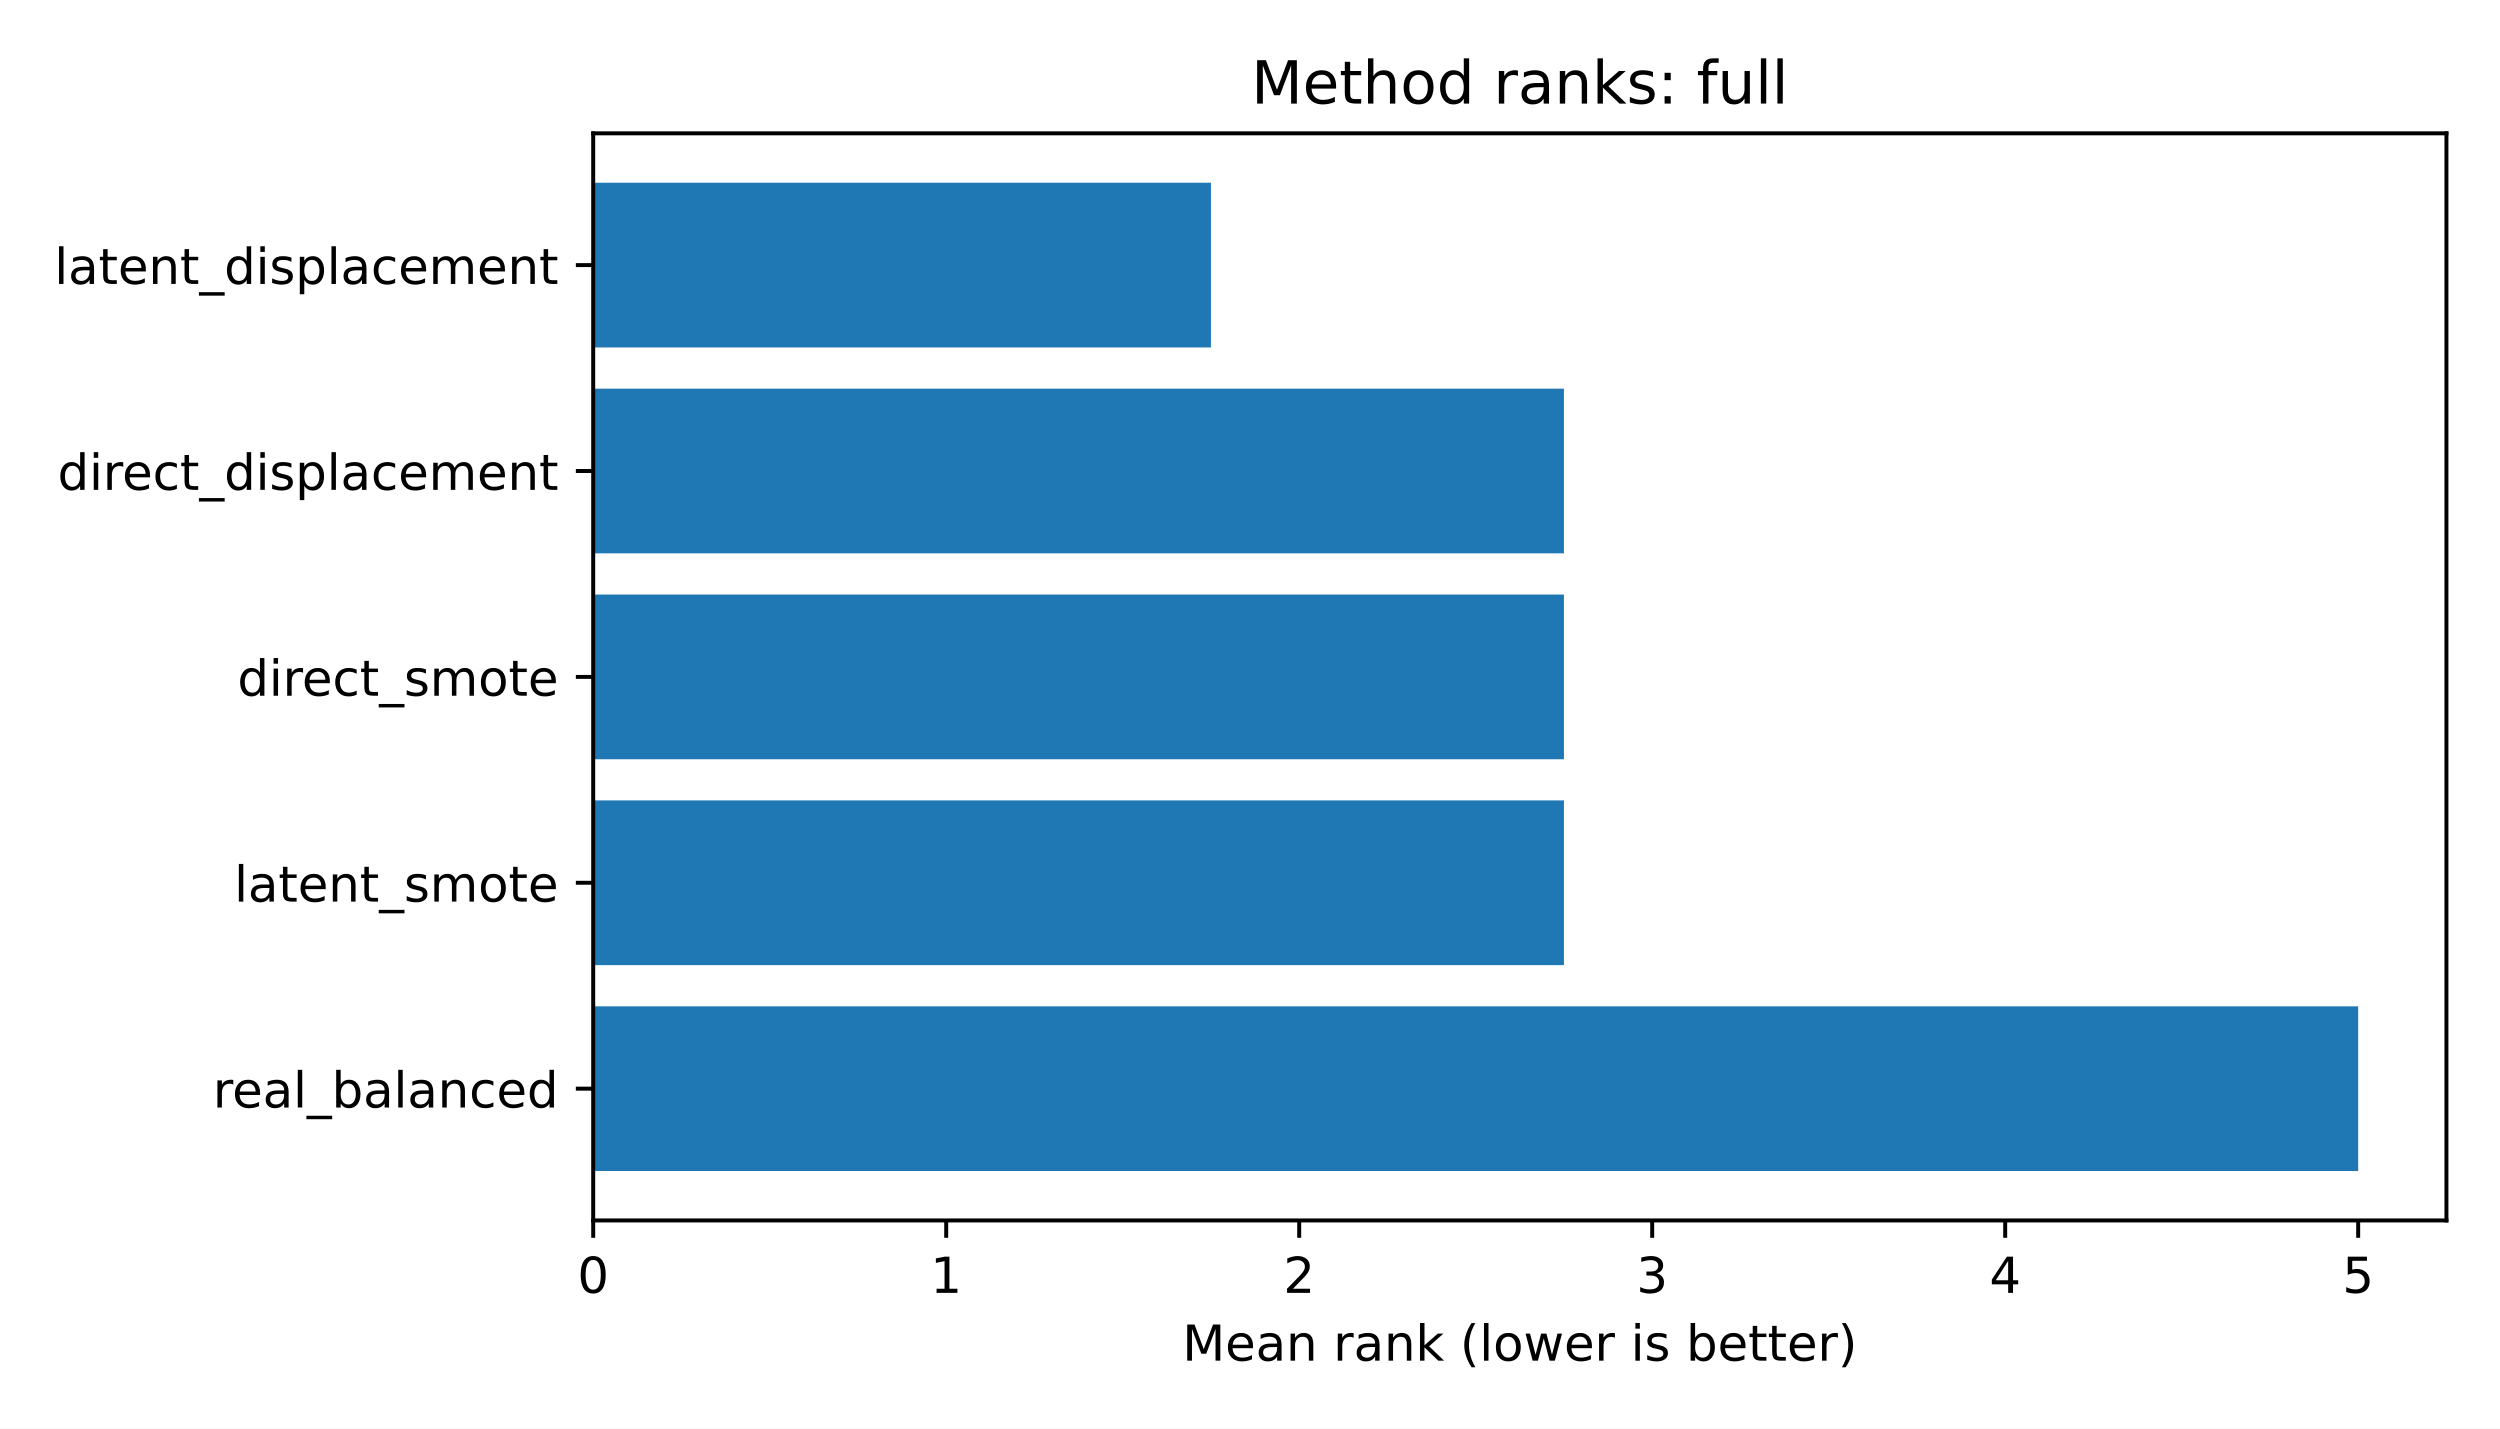
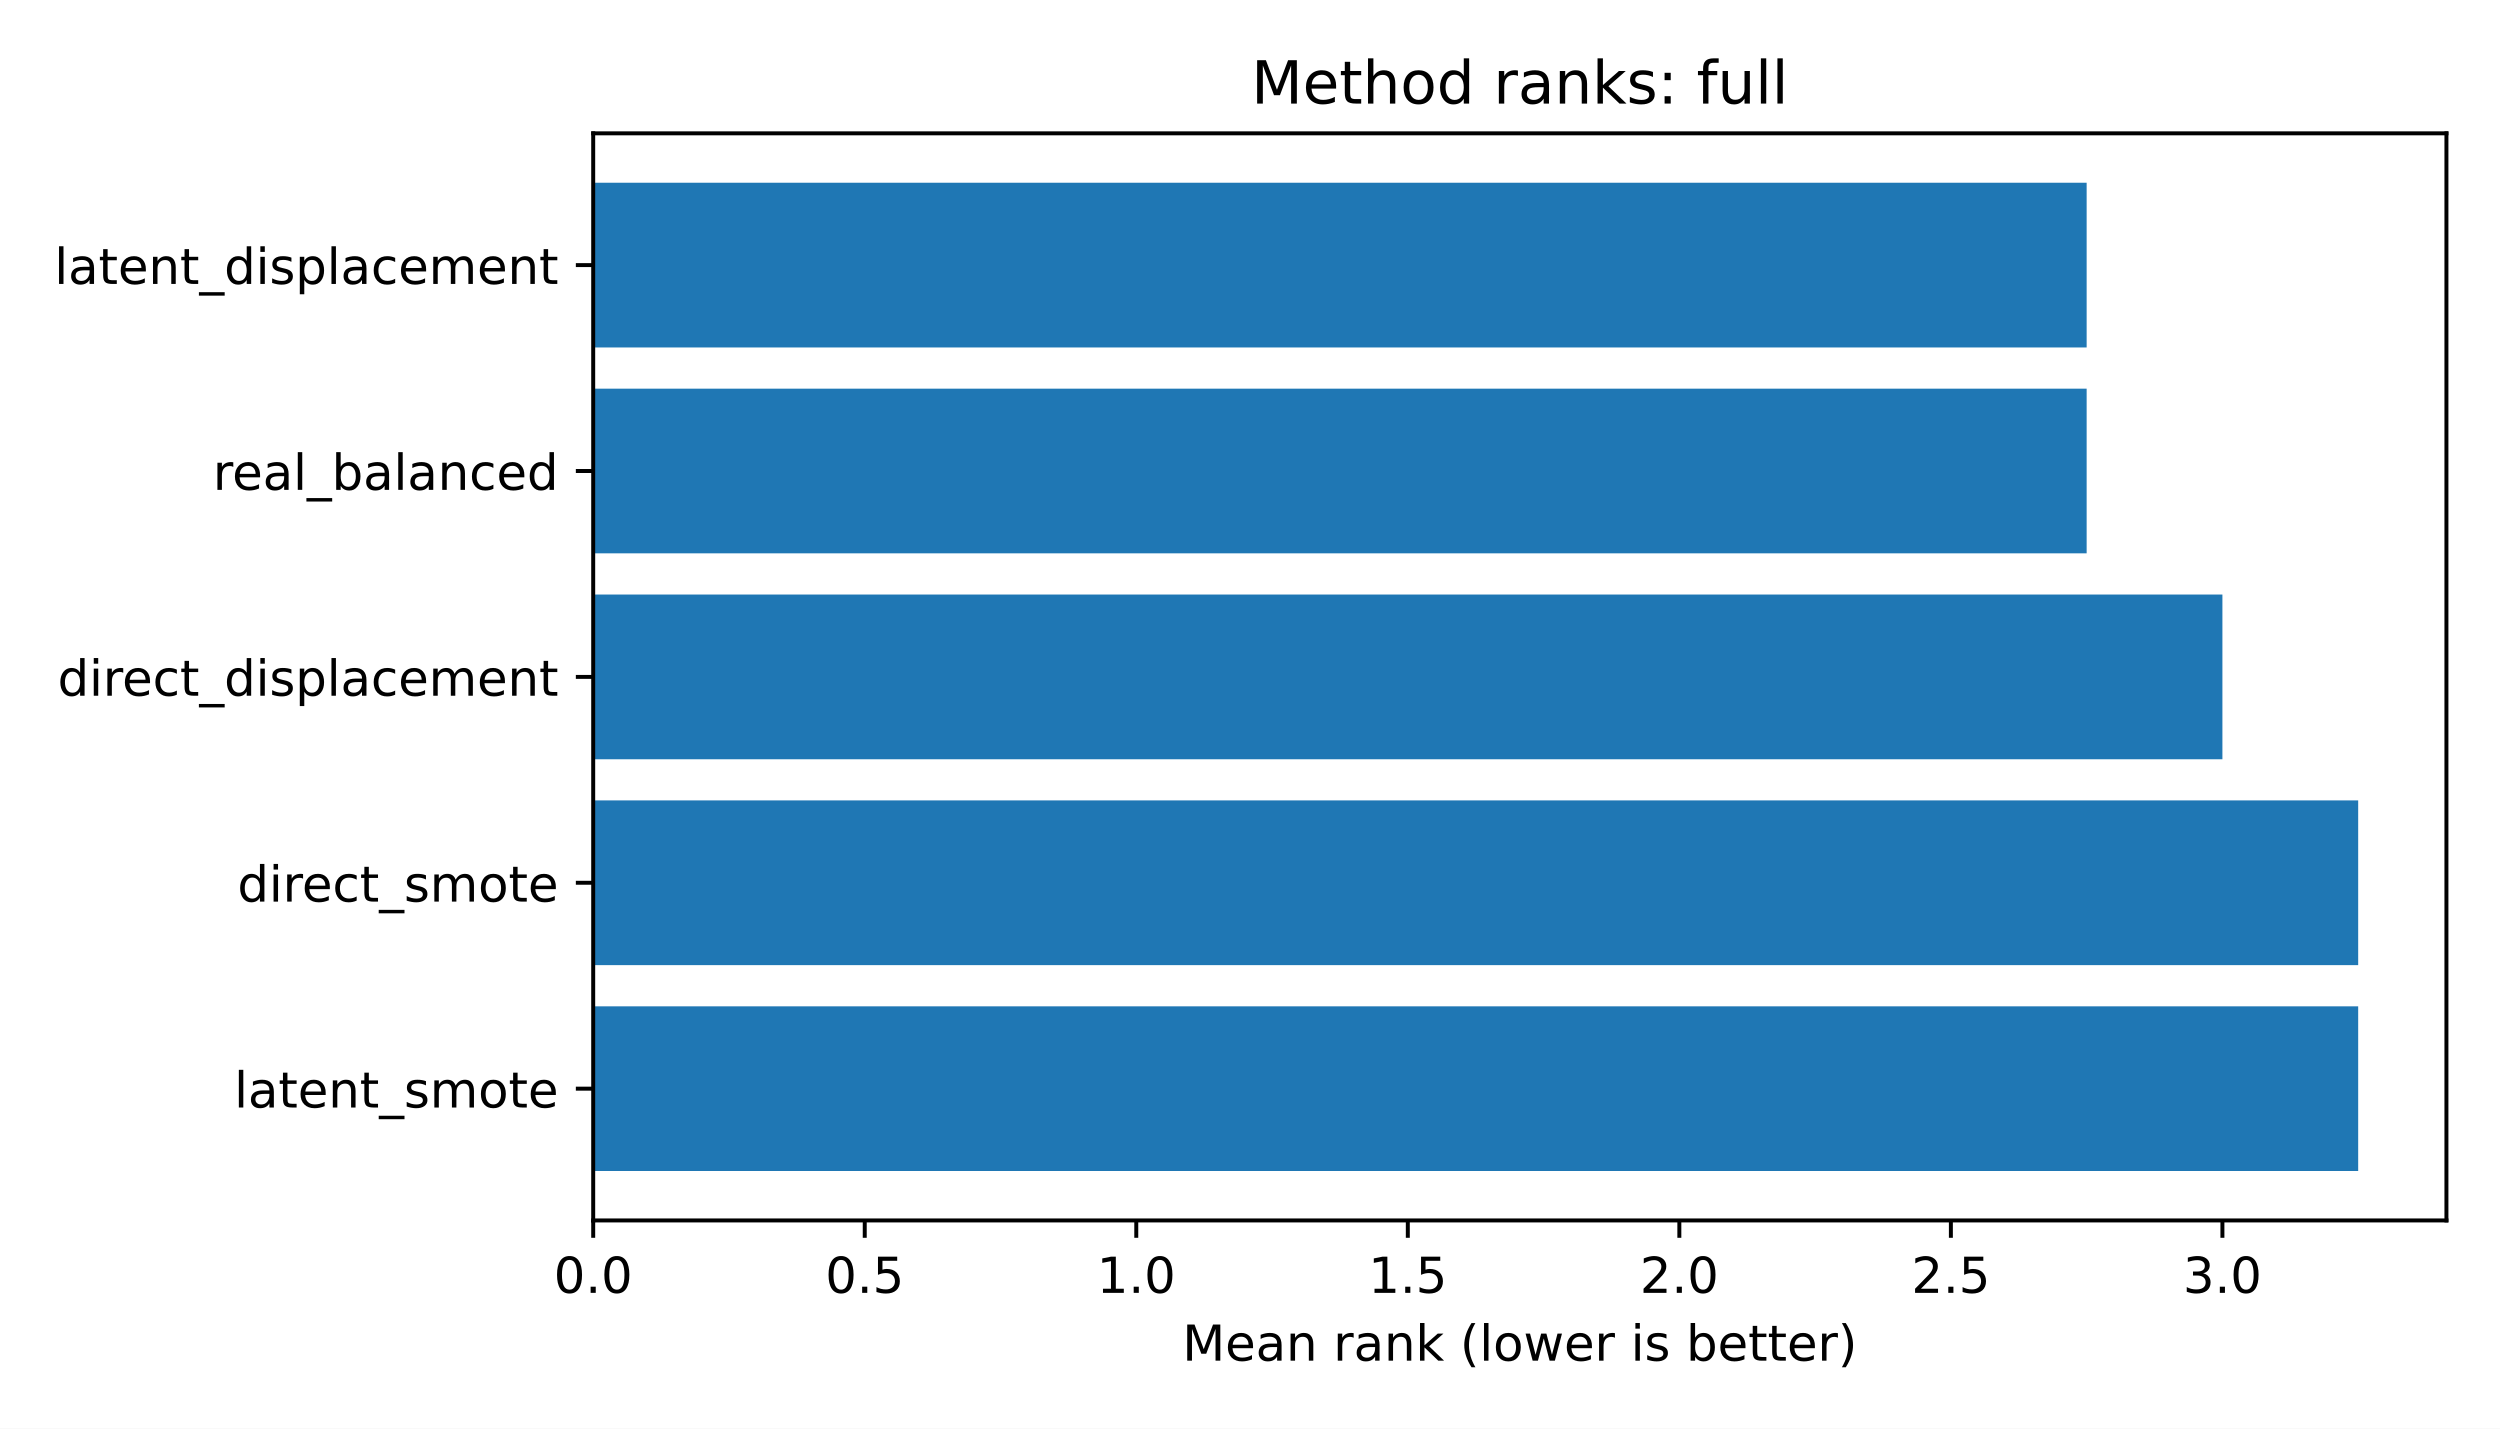
<svg xmlns="http://www.w3.org/2000/svg" xmlns:xlink="http://www.w3.org/1999/xlink" width="504pt" height="288pt" viewBox="0 0 504 288" version="1.1">
  <defs>
    <style type="text/css">*{stroke-linejoin: round; stroke-linecap: butt}</style>
  </defs>
  <g id="figure_1">
    <g id="patch_1">
      <path d="M 0 288  L 504 288  L 504 0  L 0 0  z " style="fill: #ffffff" />
    </g>
    <g id="axes_1">
      <g id="patch_2">
        <path d="M 119.59 246.04  L 493.2 246.04  L 493.2 26.88  L 119.59 26.88  z " style="fill: #ffffff" />
      </g>
      <g id="patch_3">
-         <path d="M 119.59 36.842  L 244.127 36.842  L 244.127 70.048  L 119.59 70.048  z " clip-path="url(#p2c38fef5c7)" style="fill: #1f77b4" />
+         <path d="M 119.59 36.842  L 420.668 36.842  L 420.668 70.048  L 119.59 70.048  z " clip-path="url(#p872b294aee)" style="fill: #1f77b4" />
      </g>
      <g id="patch_4">
-         <path d="M 119.59 78.349  L 315.29 78.349  L 315.29 111.555  L 119.59 111.555  z " clip-path="url(#p2c38fef5c7)" style="fill: #1f77b4" />
+         <path d="M 119.59 78.349  L 420.668 78.349  L 420.668 111.555  L 119.59 111.555  z " clip-path="url(#p872b294aee)" style="fill: #1f77b4" />
      </g>
      <g id="patch_5">
-         <path d="M 119.59 119.857  L 315.29 119.857  L 315.29 153.063  L 119.59 153.063  z " clip-path="url(#p2c38fef5c7)" style="fill: #1f77b4" />
+         <path d="M 119.59 119.857  L 448.038 119.857  L 448.038 153.063  L 119.59 153.063  z " clip-path="url(#p872b294aee)" style="fill: #1f77b4" />
      </g>
      <g id="patch_6">
-         <path d="M 119.59 161.365  L 315.29 161.365  L 315.29 194.571  L 119.59 194.571  z " clip-path="url(#p2c38fef5c7)" style="fill: #1f77b4" />
+         <path d="M 119.59 161.365  L 475.409 161.365  L 475.409 194.571  L 119.59 194.571  z " clip-path="url(#p872b294aee)" style="fill: #1f77b4" />
      </g>
      <g id="patch_7">
-         <path d="M 119.59 202.872  L 475.409 202.872  L 475.409 236.078  L 119.59 236.078  z " clip-path="url(#p2c38fef5c7)" style="fill: #1f77b4" />
+         <path d="M 119.59 202.872  L 475.409 202.872  L 475.409 236.078  L 119.59 236.078  z " clip-path="url(#p872b294aee)" style="fill: #1f77b4" />
      </g>
      <g id="matplotlib.axis_1">
        <g id="xtick_1">
          <g id="line2d_1">
            <defs>
-               <path id="maef3505355" d="M 0 0  L 0 3.5  " style="stroke: #000000; stroke-width: 0.8" />
+               <path id="m0aebafe286" d="M 0 0  L 0 3.5  " style="stroke: #000000; stroke-width: 0.8" />
            </defs>
            <g>
-               <use xlink:href="#maef3505355" x="119.59" y="246.04" style="stroke: #000000; stroke-width: 0.8" />
+               <use xlink:href="#m0aebafe286" x="119.59" y="246.04" style="stroke: #000000; stroke-width: 0.8" />
            </g>
          </g>
          <g id="text_1">
-             <g transform="translate(116.4087 260.6384) scale(0.1 -0.1)">
+             <g transform="translate(111.6384 260.6384) scale(0.1 -0.1)">
              <defs>
                <path id="DejaVuSans-30" d="M 2034 4250  Q 1547 4250 1301 3770  Q 1056 3291 1056 2328  Q 1056 1369 1301 889  Q 1547 409 2034 409  Q 2525 409 2770 889  Q 3016 1369 3016 2328  Q 3016 3291 2770 3770  Q 2525 4250 2034 4250  z M 2034 4750  Q 2819 4750 3233 4129  Q 3647 3509 3647 2328  Q 3647 1150 3233 529  Q 2819 -91 2034 -91  Q 1250 -91 836 529  Q 422 1150 422 2328  Q 422 3509 836 4129  Q 1250 4750 2034 4750  z " transform="scale(0.015625)" />
+                 <path id="DejaVuSans-2e" d="M 684 794  L 1344 794  L 1344 0  L 684 0  L 684 794  z " transform="scale(0.015625)" />
              </defs>
              <use xlink:href="#DejaVuSans-30" />
+               <use xlink:href="#DejaVuSans-2e" transform="translate(63.62305 0)" />
+               <use xlink:href="#DejaVuSans-30" transform="translate(95.41016 0)" />
            </g>
          </g>
        </g>
        <g id="xtick_2">
          <g id="line2d_2">
            <g>
-               <use xlink:href="#maef3505355" x="190.754" y="246.04" style="stroke: #000000; stroke-width: 0.8" />
+               <use xlink:href="#m0aebafe286" x="174.331" y="246.04" style="stroke: #000000; stroke-width: 0.8" />
            </g>
          </g>
          <g id="text_2">
-             <g transform="translate(187.5726 260.6384) scale(0.1 -0.1)">
-               <defs>
-                 <path id="DejaVuSans-31" d="M 794 531  L 1825 531  L 1825 4091  L 703 3866  L 703 4441  L 1819 4666  L 2450 4666  L 2450 531  L 3481 531  L 3481 0  L 794 0  L 794 531  z " transform="scale(0.015625)" />
-               </defs>
-               <use xlink:href="#DejaVuSans-31" />
+             <g transform="translate(166.3798 260.6384) scale(0.1 -0.1)">
+               <defs>
+                 <path id="DejaVuSans-35" d="M 691 4666  L 3169 4666  L 3169 4134  L 1269 4134  L 1269 2991  Q 1406 3038 1543 3061  Q 1681 3084 1819 3084  Q 2600 3084 3056 2656  Q 3513 2228 3513 1497  Q 3513 744 3044 326  Q 2575 -91 1722 -91  Q 1428 -91 1123 -41  Q 819 9 494 109  L 494 744  Q 775 591 1075 516  Q 1375 441 1709 441  Q 2250 441 2565 725  Q 2881 1009 2881 1497  Q 2881 1984 2565 2268  Q 2250 2553 1709 2553  Q 1456 2553 1204 2497  Q 953 2441 691 2322  L 691 4666  z " transform="scale(0.015625)" />
+               </defs>
+               <use xlink:href="#DejaVuSans-30" />
+               <use xlink:href="#DejaVuSans-2e" transform="translate(63.62305 0)" />
+               <use xlink:href="#DejaVuSans-35" transform="translate(95.41016 0)" />
            </g>
          </g>
        </g>
        <g id="xtick_3">
          <g id="line2d_3">
            <g>
-               <use xlink:href="#maef3505355" x="261.918" y="246.04" style="stroke: #000000; stroke-width: 0.8" />
+               <use xlink:href="#m0aebafe286" x="229.073" y="246.04" style="stroke: #000000; stroke-width: 0.8" />
            </g>
          </g>
          <g id="text_3">
-             <g transform="translate(258.7364 260.6384) scale(0.1 -0.1)">
-               <defs>
-                 <path id="DejaVuSans-32" d="M 1228 531  L 3431 531  L 3431 0  L 469 0  L 469 531  Q 828 903 1448 1529  Q 2069 2156 2228 2338  Q 2531 2678 2651 2914  Q 2772 3150 2772 3378  Q 2772 3750 2511 3984  Q 2250 4219 1831 4219  Q 1534 4219 1204 4116  Q 875 4013 500 3803  L 500 4441  Q 881 4594 1212 4672  Q 1544 4750 1819 4750  Q 2544 4750 2975 4387  Q 3406 4025 3406 3419  Q 3406 3131 3298 2873  Q 3191 2616 2906 2266  Q 2828 2175 2409 1742  Q 1991 1309 1228 531  z " transform="scale(0.015625)" />
-               </defs>
-               <use xlink:href="#DejaVuSans-32" />
+             <g transform="translate(221.1212 260.6384) scale(0.1 -0.1)">
+               <defs>
+                 <path id="DejaVuSans-31" d="M 794 531  L 1825 531  L 1825 4091  L 703 3866  L 703 4441  L 1819 4666  L 2450 4666  L 2450 531  L 3481 531  L 3481 0  L 794 0  L 794 531  z " transform="scale(0.015625)" />
+               </defs>
+               <use xlink:href="#DejaVuSans-31" />
+               <use xlink:href="#DejaVuSans-2e" transform="translate(63.62305 0)" />
+               <use xlink:href="#DejaVuSans-30" transform="translate(95.41016 0)" />
            </g>
          </g>
        </g>
        <g id="xtick_4">
          <g id="line2d_4">
            <g>
-               <use xlink:href="#maef3505355" x="333.081" y="246.04" style="stroke: #000000; stroke-width: 0.8" />
+               <use xlink:href="#m0aebafe286" x="283.814" y="246.04" style="stroke: #000000; stroke-width: 0.8" />
            </g>
          </g>
          <g id="text_4">
-             <g transform="translate(329.9002 260.6384) scale(0.1 -0.1)">
-               <defs>
-                 <path id="DejaVuSans-33" d="M 2597 2516  Q 3050 2419 3304 2112  Q 3559 1806 3559 1356  Q 3559 666 3084 287  Q 2609 -91 1734 -91  Q 1441 -91 1130 -33  Q 819 25 488 141  L 488 750  Q 750 597 1062 519  Q 1375 441 1716 441  Q 2309 441 2620 675  Q 2931 909 2931 1356  Q 2931 1769 2642 2001  Q 2353 2234 1838 2234  L 1294 2234  L 1294 2753  L 1863 2753  Q 2328 2753 2575 2939  Q 2822 3125 2822 3475  Q 2822 3834 2567 4026  Q 2313 4219 1838 4219  Q 1578 4219 1281 4162  Q 984 4106 628 3988  L 628 4550  Q 988 4650 1302 4700  Q 1616 4750 1894 4750  Q 2613 4750 3031 4423  Q 3450 4097 3450 3541  Q 3450 3153 3228 2886  Q 3006 2619 2597 2516  z " transform="scale(0.015625)" />
-               </defs>
-               <use xlink:href="#DejaVuSans-33" />
+             <g transform="translate(275.8626 260.6384) scale(0.1 -0.1)">
+               <use xlink:href="#DejaVuSans-31" />
+               <use xlink:href="#DejaVuSans-2e" transform="translate(63.62305 0)" />
+               <use xlink:href="#DejaVuSans-35" transform="translate(95.41016 0)" />
            </g>
          </g>
        </g>
        <g id="xtick_5">
          <g id="line2d_5">
            <g>
-               <use xlink:href="#maef3505355" x="404.245" y="246.04" style="stroke: #000000; stroke-width: 0.8" />
+               <use xlink:href="#m0aebafe286" x="338.556" y="246.04" style="stroke: #000000; stroke-width: 0.8" />
            </g>
          </g>
          <g id="text_5">
-             <g transform="translate(401.064 260.6384) scale(0.1 -0.1)">
-               <defs>
-                 <path id="DejaVuSans-34" d="M 2419 4116  L 825 1625  L 2419 1625  L 2419 4116  z M 2253 4666  L 3047 4666  L 3047 1625  L 3713 1625  L 3713 1100  L 3047 1100  L 3047 0  L 2419 0  L 2419 1100  L 313 1100  L 313 1709  L 2253 4666  z " transform="scale(0.015625)" />
-               </defs>
-               <use xlink:href="#DejaVuSans-34" />
+             <g transform="translate(330.604 260.6384) scale(0.1 -0.1)">
+               <defs>
+                 <path id="DejaVuSans-32" d="M 1228 531  L 3431 531  L 3431 0  L 469 0  L 469 531  Q 828 903 1448 1529  Q 2069 2156 2228 2338  Q 2531 2678 2651 2914  Q 2772 3150 2772 3378  Q 2772 3750 2511 3984  Q 2250 4219 1831 4219  Q 1534 4219 1204 4116  Q 875 4013 500 3803  L 500 4441  Q 881 4594 1212 4672  Q 1544 4750 1819 4750  Q 2544 4750 2975 4387  Q 3406 4025 3406 3419  Q 3406 3131 3298 2873  Q 3191 2616 2906 2266  Q 2828 2175 2409 1742  Q 1991 1309 1228 531  z " transform="scale(0.015625)" />
+               </defs>
+               <use xlink:href="#DejaVuSans-32" />
+               <use xlink:href="#DejaVuSans-2e" transform="translate(63.62305 0)" />
+               <use xlink:href="#DejaVuSans-30" transform="translate(95.41016 0)" />
            </g>
          </g>
        </g>
        <g id="xtick_6">
          <g id="line2d_6">
            <g>
-               <use xlink:href="#maef3505355" x="475.409" y="246.04" style="stroke: #000000; stroke-width: 0.8" />
+               <use xlink:href="#m0aebafe286" x="393.297" y="246.04" style="stroke: #000000; stroke-width: 0.8" />
            </g>
          </g>
          <g id="text_6">
-             <g transform="translate(472.2278 260.6384) scale(0.1 -0.1)">
-               <defs>
-                 <path id="DejaVuSans-35" d="M 691 4666  L 3169 4666  L 3169 4134  L 1269 4134  L 1269 2991  Q 1406 3038 1543 3061  Q 1681 3084 1819 3084  Q 2600 3084 3056 2656  Q 3513 2228 3513 1497  Q 3513 744 3044 326  Q 2575 -91 1722 -91  Q 1428 -91 1123 -41  Q 819 9 494 109  L 494 744  Q 775 591 1075 516  Q 1375 441 1709 441  Q 2250 441 2565 725  Q 2881 1009 2881 1497  Q 2881 1984 2565 2268  Q 2250 2553 1709 2553  Q 1456 2553 1204 2497  Q 953 2441 691 2322  L 691 4666  z " transform="scale(0.015625)" />
-               </defs>
-               <use xlink:href="#DejaVuSans-35" />
-             </g>
-           </g>
-         </g>
-         <g id="text_7">
+             <g transform="translate(385.3454 260.6384) scale(0.1 -0.1)">
+               <use xlink:href="#DejaVuSans-32" />
+               <use xlink:href="#DejaVuSans-2e" transform="translate(63.62305 0)" />
+               <use xlink:href="#DejaVuSans-35" transform="translate(95.41016 0)" />
+             </g>
+           </g>
+         </g>
+         <g id="xtick_7">
+           <g id="line2d_7">
+             <g>
+               <use xlink:href="#m0aebafe286" x="448.038" y="246.04" style="stroke: #000000; stroke-width: 0.8" />
+             </g>
+           </g>
+           <g id="text_7">
+             <g transform="translate(440.0868 260.6384) scale(0.1 -0.1)">
+               <defs>
+                 <path id="DejaVuSans-33" d="M 2597 2516  Q 3050 2419 3304 2112  Q 3559 1806 3559 1356  Q 3559 666 3084 287  Q 2609 -91 1734 -91  Q 1441 -91 1130 -33  Q 819 25 488 141  L 488 750  Q 750 597 1062 519  Q 1375 441 1716 441  Q 2309 441 2620 675  Q 2931 909 2931 1356  Q 2931 1769 2642 2001  Q 2353 2234 1838 2234  L 1294 2234  L 1294 2753  L 1863 2753  Q 2328 2753 2575 2939  Q 2822 3125 2822 3475  Q 2822 3834 2567 4026  Q 2313 4219 1838 4219  Q 1578 4219 1281 4162  Q 984 4106 628 3988  L 628 4550  Q 988 4650 1302 4700  Q 1616 4750 1894 4750  Q 2613 4750 3031 4423  Q 3450 4097 3450 3541  Q 3450 3153 3228 2886  Q 3006 2619 2597 2516  z " transform="scale(0.015625)" />
+               </defs>
+               <use xlink:href="#DejaVuSans-33" />
+               <use xlink:href="#DejaVuSans-2e" transform="translate(63.62305 0)" />
+               <use xlink:href="#DejaVuSans-30" transform="translate(95.41016 0)" />
+             </g>
+           </g>
+         </g>
+         <g id="text_8">
          <g transform="translate(238.3638 274.3166) scale(0.1 -0.1)">
            <defs>
              <path id="DejaVuSans-4d" d="M 628 4666  L 1569 4666  L 2759 1491  L 3956 4666  L 4897 4666  L 4897 0  L 4281 0  L 4281 4097  L 3078 897  L 2444 897  L 1241 4097  L 1241 0  L 628 0  L 628 4666  z " transform="scale(0.015625)" />
              <path id="DejaVuSans-65" d="M 3597 1894  L 3597 1613  L 953 1613  Q 991 1019 1311 708  Q 1631 397 2203 397  Q 2534 397 2845 478  Q 3156 559 3463 722  L 3463 178  Q 3153 47 2828 -22  Q 2503 -91 2169 -91  Q 1331 -91 842 396  Q 353 884 353 1716  Q 353 2575 817 3079  Q 1281 3584 2069 3584  Q 2775 3584 3186 3129  Q 3597 2675 3597 1894  z M 3022 2063  Q 3016 2534 2758 2815  Q 2500 3097 2075 3097  Q 1594 3097 1305 2825  Q 1016 2553 972 2059  L 3022 2063  z " transform="scale(0.015625)" />
              <path id="DejaVuSans-61" d="M 2194 1759  Q 1497 1759 1228 1600  Q 959 1441 959 1056  Q 959 750 1161 570  Q 1363 391 1709 391  Q 2188 391 2477 730  Q 2766 1069 2766 1631  L 2766 1759  L 2194 1759  z M 3341 1997  L 3341 0  L 2766 0  L 2766 531  Q 2569 213 2275 61  Q 1981 -91 1556 -91  Q 1019 -91 701 211  Q 384 513 384 1019  Q 384 1609 779 1909  Q 1175 2209 1959 2209  L 2766 2209  L 2766 2266  Q 2766 2663 2505 2880  Q 2244 3097 1772 3097  Q 1472 3097 1187 3025  Q 903 2953 641 2809  L 641 3341  Q 956 3463 1253 3523  Q 1550 3584 1831 3584  Q 2591 3584 2966 3190  Q 3341 2797 3341 1997  z " transform="scale(0.015625)" />
              <path id="DejaVuSans-6e" d="M 3513 2113  L 3513 0  L 2938 0  L 2938 2094  Q 2938 2591 2744 2837  Q 2550 3084 2163 3084  Q 1697 3084 1428 2787  Q 1159 2491 1159 1978  L 1159 0  L 581 0  L 581 3500  L 1159 3500  L 1159 2956  Q 1366 3272 1645 3428  Q 1925 3584 2291 3584  Q 2894 3584 3203 3211  Q 3513 2838 3513 2113  z " transform="scale(0.015625)" />
              <path id="DejaVuSans-20" transform="scale(0.015625)" />
              <path id="DejaVuSans-72" d="M 2631 2963  Q 2534 3019 2420 3045  Q 2306 3072 2169 3072  Q 1681 3072 1420 2755  Q 1159 2438 1159 1844  L 1159 0  L 581 0  L 581 3500  L 1159 3500  L 1159 2956  Q 1341 3275 1631 3429  Q 1922 3584 2338 3584  Q 2397 3584 2469 3576  Q 2541 3569 2628 3553  L 2631 2963  z " transform="scale(0.015625)" />
              <path id="DejaVuSans-6b" d="M 581 4863  L 1159 4863  L 1159 1991  L 2875 3500  L 3609 3500  L 1753 1863  L 3688 0  L 2938 0  L 1159 1709  L 1159 0  L 581 0  L 581 4863  z " transform="scale(0.015625)" />
              <path id="DejaVuSans-28" d="M 1984 4856  Q 1566 4138 1362 3434  Q 1159 2731 1159 2009  Q 1159 1288 1364 580  Q 1569 -128 1984 -844  L 1484 -844  Q 1016 -109 783 600  Q 550 1309 550 2009  Q 550 2706 781 3412  Q 1013 4119 1484 4856  L 1984 4856  z " transform="scale(0.015625)" />
              <path id="DejaVuSans-6c" d="M 603 4863  L 1178 4863  L 1178 0  L 603 0  L 603 4863  z " transform="scale(0.015625)" />
              <path id="DejaVuSans-6f" d="M 1959 3097  Q 1497 3097 1228 2736  Q 959 2375 959 1747  Q 959 1119 1226 758  Q 1494 397 1959 397  Q 2419 397 2687 759  Q 2956 1122 2956 1747  Q 2956 2369 2687 2733  Q 2419 3097 1959 3097  z M 1959 3584  Q 2709 3584 3137 3096  Q 3566 2609 3566 1747  Q 3566 888 3137 398  Q 2709 -91 1959 -91  Q 1206 -91 779 398  Q 353 888 353 1747  Q 353 2609 779 3096  Q 1206 3584 1959 3584  z " transform="scale(0.015625)" />
              <path id="DejaVuSans-77" d="M 269 3500  L 844 3500  L 1563 769  L 2278 3500  L 2956 3500  L 3675 769  L 4391 3500  L 4966 3500  L 4050 0  L 3372 0  L 2619 2869  L 1863 0  L 1184 0  L 269 3500  z " transform="scale(0.015625)" />
              <path id="DejaVuSans-69" d="M 603 3500  L 1178 3500  L 1178 0  L 603 0  L 603 3500  z M 603 4863  L 1178 4863  L 1178 4134  L 603 4134  L 603 4863  z " transform="scale(0.015625)" />
              <path id="DejaVuSans-73" d="M 2834 3397  L 2834 2853  Q 2591 2978 2328 3040  Q 2066 3103 1784 3103  Q 1356 3103 1142 2972  Q 928 2841 928 2578  Q 928 2378 1081 2264  Q 1234 2150 1697 2047  L 1894 2003  Q 2506 1872 2764 1633  Q 3022 1394 3022 966  Q 3022 478 2636 193  Q 2250 -91 1575 -91  Q 1294 -91 989 -36  Q 684 19 347 128  L 347 722  Q 666 556 975 473  Q 1284 391 1588 391  Q 1994 391 2212 530  Q 2431 669 2431 922  Q 2431 1156 2273 1281  Q 2116 1406 1581 1522  L 1381 1569  Q 847 1681 609 1914  Q 372 2147 372 2553  Q 372 3047 722 3315  Q 1072 3584 1716 3584  Q 2034 3584 2315 3537  Q 2597 3491 2834 3397  z " transform="scale(0.015625)" />
              <path id="DejaVuSans-62" d="M 3116 1747  Q 3116 2381 2855 2742  Q 2594 3103 2138 3103  Q 1681 3103 1420 2742  Q 1159 2381 1159 1747  Q 1159 1113 1420 752  Q 1681 391 2138 391  Q 2594 391 2855 752  Q 3116 1113 3116 1747  z M 1159 2969  Q 1341 3281 1617 3432  Q 1894 3584 2278 3584  Q 2916 3584 3314 3078  Q 3713 2572 3713 1747  Q 3713 922 3314 415  Q 2916 -91 2278 -91  Q 1894 -91 1617 61  Q 1341 213 1159 525  L 1159 0  L 581 0  L 581 4863  L 1159 4863  L 1159 2969  z " transform="scale(0.015625)" />
              <path id="DejaVuSans-74" d="M 1172 4494  L 1172 3500  L 2356 3500  L 2356 3053  L 1172 3053  L 1172 1153  Q 1172 725 1289 603  Q 1406 481 1766 481  L 2356 481  L 2356 0  L 1766 0  Q 1100 0 847 248  Q 594 497 594 1153  L 594 3053  L 172 3053  L 172 3500  L 594 3500  L 594 4494  L 1172 4494  z " transform="scale(0.015625)" />
              <path id="DejaVuSans-29" d="M 513 4856  L 1013 4856  Q 1481 4119 1714 3412  Q 1947 2706 1947 2009  Q 1947 1309 1714 600  Q 1481 -109 1013 -844  L 513 -844  Q 928 -128 1133 580  Q 1338 1288 1338 2009  Q 1338 2731 1133 3434  Q 928 4138 513 4856  z " transform="scale(0.015625)" />
            </defs>
            <use xlink:href="#DejaVuSans-4d" />
            <use xlink:href="#DejaVuSans-65" transform="translate(86.2793 0)" />
            <use xlink:href="#DejaVuSans-61" transform="translate(147.8027 0)" />
            <use xlink:href="#DejaVuSans-6e" transform="translate(209.082 0)" />
            <use xlink:href="#DejaVuSans-20" transform="translate(272.4609 0)" />
            <use xlink:href="#DejaVuSans-72" transform="translate(304.248 0)" />
            <use xlink:href="#DejaVuSans-61" transform="translate(345.3613 0)" />
            <use xlink:href="#DejaVuSans-6e" transform="translate(406.6406 0)" />
            <use xlink:href="#DejaVuSans-6b" transform="translate(470.0195 0)" />
            <use xlink:href="#DejaVuSans-20" transform="translate(527.9297 0)" />
            <use xlink:href="#DejaVuSans-28" transform="translate(559.7168 0)" />
            <use xlink:href="#DejaVuSans-6c" transform="translate(598.7305 0)" />
            <use xlink:href="#DejaVuSans-6f" transform="translate(626.5137 0)" />
            <use xlink:href="#DejaVuSans-77" transform="translate(687.6953 0)" />
            <use xlink:href="#DejaVuSans-65" transform="translate(769.4824 0)" />
            <use xlink:href="#DejaVuSans-72" transform="translate(831.0059 0)" />
            <use xlink:href="#DejaVuSans-20" transform="translate(872.1191 0)" />
            <use xlink:href="#DejaVuSans-69" transform="translate(903.9062 0)" />
            <use xlink:href="#DejaVuSans-73" transform="translate(931.6895 0)" />
            <use xlink:href="#DejaVuSans-20" transform="translate(983.7891 0)" />
            <use xlink:href="#DejaVuSans-62" transform="translate(1015.576 0)" />
            <use xlink:href="#DejaVuSans-65" transform="translate(1079.053 0)" />
            <use xlink:href="#DejaVuSans-74" transform="translate(1140.576 0)" />
            <use xlink:href="#DejaVuSans-74" transform="translate(1179.785 0)" />
            <use xlink:href="#DejaVuSans-65" transform="translate(1218.994 0)" />
            <use xlink:href="#DejaVuSans-72" transform="translate(1280.518 0)" />
            <use xlink:href="#DejaVuSans-29" transform="translate(1321.631 0)" />
          </g>
        </g>
      </g>
      <g id="matplotlib.axis_2">
        <g id="ytick_1">
-           <g id="line2d_7">
+           <g id="line2d_8">
            <defs>
-               <path id="m5fd611eb1b" d="M 0 0  L -3.5 0  " style="stroke: #000000; stroke-width: 0.8" />
+               <path id="m15b9711c47" d="M 0 0  L -3.5 0  " style="stroke: #000000; stroke-width: 0.8" />
            </defs>
            <g>
-               <use xlink:href="#m5fd611eb1b" x="119.59" y="53.445" style="stroke: #000000; stroke-width: 0.8" />
-             </g>
-           </g>
-           <g id="text_8">
+               <use xlink:href="#m15b9711c47" x="119.59" y="53.445" style="stroke: #000000; stroke-width: 0.8" />
+             </g>
+           </g>
+           <g id="text_9">
            <g transform="translate(10.95875 57.24407) scale(0.1 -0.1)">
              <defs>
                <path id="DejaVuSans-5f" d="M 3263 -1063  L 3263 -1509  L -63 -1509  L -63 -1063  L 3263 -1063  z " transform="scale(0.015625)" />
                <path id="DejaVuSans-64" d="M 2906 2969  L 2906 4863  L 3481 4863  L 3481 0  L 2906 0  L 2906 525  Q 2725 213 2448 61  Q 2172 -91 1784 -91  Q 1150 -91 751 415  Q 353 922 353 1747  Q 353 2572 751 3078  Q 1150 3584 1784 3584  Q 2172 3584 2448 3432  Q 2725 3281 2906 2969  z M 947 1747  Q 947 1113 1208 752  Q 1469 391 1925 391  Q 2381 391 2643 752  Q 2906 1113 2906 1747  Q 2906 2381 2643 2742  Q 2381 3103 1925 3103  Q 1469 3103 1208 2742  Q 947 2381 947 1747  z " transform="scale(0.015625)" />
                <path id="DejaVuSans-70" d="M 1159 525  L 1159 -1331  L 581 -1331  L 581 3500  L 1159 3500  L 1159 2969  Q 1341 3281 1617 3432  Q 1894 3584 2278 3584  Q 2916 3584 3314 3078  Q 3713 2572 3713 1747  Q 3713 922 3314 415  Q 2916 -91 2278 -91  Q 1894 -91 1617 61  Q 1341 213 1159 525  z M 3116 1747  Q 3116 2381 2855 2742  Q 2594 3103 2138 3103  Q 1681 3103 1420 2742  Q 1159 2381 1159 1747  Q 1159 1113 1420 752  Q 1681 391 2138 391  Q 2594 391 2855 752  Q 3116 1113 3116 1747  z " transform="scale(0.015625)" />
                <path id="DejaVuSans-63" d="M 3122 3366  L 3122 2828  Q 2878 2963 2633 3030  Q 2388 3097 2138 3097  Q 1578 3097 1268 2742  Q 959 2388 959 1747  Q 959 1106 1268 751  Q 1578 397 2138 397  Q 2388 397 2633 464  Q 2878 531 3122 666  L 3122 134  Q 2881 22 2623 -34  Q 2366 -91 2075 -91  Q 1284 -91 818 406  Q 353 903 353 1747  Q 353 2603 823 3093  Q 1294 3584 2113 3584  Q 2378 3584 2631 3529  Q 2884 3475 3122 3366  z " transform="scale(0.015625)" />
                <path id="DejaVuSans-6d" d="M 3328 2828  Q 3544 3216 3844 3400  Q 4144 3584 4550 3584  Q 5097 3584 5394 3201  Q 5691 2819 5691 2113  L 5691 0  L 5113 0  L 5113 2094  Q 5113 2597 4934 2840  Q 4756 3084 4391 3084  Q 3944 3084 3684 2787  Q 3425 2491 3425 1978  L 3425 0  L 2847 0  L 2847 2094  Q 2847 2600 2669 2842  Q 2491 3084 2119 3084  Q 1678 3084 1418 2786  Q 1159 2488 1159 1978  L 1159 0  L 581 0  L 581 3500  L 1159 3500  L 1159 2956  Q 1356 3278 1631 3431  Q 1906 3584 2284 3584  Q 2666 3584 2933 3390  Q 3200 3197 3328 2828  z " transform="scale(0.015625)" />
              </defs>
              <use xlink:href="#DejaVuSans-6c" />
              <use xlink:href="#DejaVuSans-61" transform="translate(27.7832 0)" />
              <use xlink:href="#DejaVuSans-74" transform="translate(89.0625 0)" />
              <use xlink:href="#DejaVuSans-65" transform="translate(128.2715 0)" />
              <use xlink:href="#DejaVuSans-6e" transform="translate(189.7949 0)" />
              <use xlink:href="#DejaVuSans-74" transform="translate(253.1738 0)" />
              <use xlink:href="#DejaVuSans-5f" transform="translate(292.3828 0)" />
              <use xlink:href="#DejaVuSans-64" transform="translate(342.3828 0)" />
              <use xlink:href="#DejaVuSans-69" transform="translate(405.8594 0)" />
              <use xlink:href="#DejaVuSans-73" transform="translate(433.6426 0)" />
              <use xlink:href="#DejaVuSans-70" transform="translate(485.7422 0)" />
              <use xlink:href="#DejaVuSans-6c" transform="translate(549.2188 0)" />
              <use xlink:href="#DejaVuSans-61" transform="translate(577.002 0)" />
              <use xlink:href="#DejaVuSans-63" transform="translate(638.2812 0)" />
              <use xlink:href="#DejaVuSans-65" transform="translate(693.2617 0)" />
              <use xlink:href="#DejaVuSans-6d" transform="translate(754.7852 0)" />
              <use xlink:href="#DejaVuSans-65" transform="translate(852.1973 0)" />
              <use xlink:href="#DejaVuSans-6e" transform="translate(913.7207 0)" />
              <use xlink:href="#DejaVuSans-74" transform="translate(977.0996 0)" />
            </g>
          </g>
        </g>
        <g id="ytick_2">
-           <g id="line2d_8">
-             <g>
-               <use xlink:href="#m5fd611eb1b" x="119.59" y="94.952" style="stroke: #000000; stroke-width: 0.8" />
-             </g>
-           </g>
-           <g id="text_9">
-             <g transform="translate(11.61187 98.75164) scale(0.1 -0.1)">
+           <g id="line2d_9">
+             <g>
+               <use xlink:href="#m15b9711c47" x="119.59" y="94.952" style="stroke: #000000; stroke-width: 0.8" />
+             </g>
+           </g>
+           <g id="text_10">
+             <g transform="translate(42.92437 98.75164) scale(0.1 -0.1)">
+               <use xlink:href="#DejaVuSans-72" />
+               <use xlink:href="#DejaVuSans-65" transform="translate(38.86328 0)" />
+               <use xlink:href="#DejaVuSans-61" transform="translate(100.3867 0)" />
+               <use xlink:href="#DejaVuSans-6c" transform="translate(161.666 0)" />
+               <use xlink:href="#DejaVuSans-5f" transform="translate(189.4492 0)" />
+               <use xlink:href="#DejaVuSans-62" transform="translate(239.4492 0)" />
+               <use xlink:href="#DejaVuSans-61" transform="translate(302.9258 0)" />
+               <use xlink:href="#DejaVuSans-6c" transform="translate(364.2051 0)" />
+               <use xlink:href="#DejaVuSans-61" transform="translate(391.9883 0)" />
+               <use xlink:href="#DejaVuSans-6e" transform="translate(453.2676 0)" />
+               <use xlink:href="#DejaVuSans-63" transform="translate(516.6465 0)" />
+               <use xlink:href="#DejaVuSans-65" transform="translate(571.627 0)" />
+               <use xlink:href="#DejaVuSans-64" transform="translate(633.1504 0)" />
+             </g>
+           </g>
+         </g>
+         <g id="ytick_3">
+           <g id="line2d_10">
+             <g>
+               <use xlink:href="#m15b9711c47" x="119.59" y="136.46" style="stroke: #000000; stroke-width: 0.8" />
+             </g>
+           </g>
+           <g id="text_11">
+             <g transform="translate(11.61187 140.2592) scale(0.1 -0.1)">
              <use xlink:href="#DejaVuSans-64" />
              <use xlink:href="#DejaVuSans-69" transform="translate(63.47656 0)" />
              <use xlink:href="#DejaVuSans-72" transform="translate(91.25977 0)" />
              <use xlink:href="#DejaVuSans-65" transform="translate(130.123 0)" />
              <use xlink:href="#DejaVuSans-63" transform="translate(191.6465 0)" />
              <use xlink:href="#DejaVuSans-74" transform="translate(246.627 0)" />
              <use xlink:href="#DejaVuSans-5f" transform="translate(285.8359 0)" />
              <use xlink:href="#DejaVuSans-64" transform="translate(335.8359 0)" />
              <use xlink:href="#DejaVuSans-69" transform="translate(399.3125 0)" />
              <use xlink:href="#DejaVuSans-73" transform="translate(427.0957 0)" />
              <use xlink:href="#DejaVuSans-70" transform="translate(479.1953 0)" />
              <use xlink:href="#DejaVuSans-6c" transform="translate(542.6719 0)" />
              <use xlink:href="#DejaVuSans-61" transform="translate(570.4551 0)" />
              <use xlink:href="#DejaVuSans-63" transform="translate(631.7344 0)" />
              <use xlink:href="#DejaVuSans-65" transform="translate(686.7148 0)" />
              <use xlink:href="#DejaVuSans-6d" transform="translate(748.2383 0)" />
              <use xlink:href="#DejaVuSans-65" transform="translate(845.6504 0)" />
              <use xlink:href="#DejaVuSans-6e" transform="translate(907.1738 0)" />
              <use xlink:href="#DejaVuSans-74" transform="translate(970.5527 0)" />
            </g>
          </g>
        </g>
-         <g id="ytick_3">
-           <g id="line2d_9">
-             <g>
-               <use xlink:href="#m5fd611eb1b" x="119.59" y="136.46" style="stroke: #000000; stroke-width: 0.8" />
-             </g>
-           </g>
-           <g id="text_10">
-             <g transform="translate(47.86344 140.2592) scale(0.1 -0.1)">
+         <g id="ytick_4">
+           <g id="line2d_11">
+             <g>
+               <use xlink:href="#m15b9711c47" x="119.59" y="177.968" style="stroke: #000000; stroke-width: 0.8" />
+             </g>
+           </g>
+           <g id="text_12">
+             <g transform="translate(47.86344 181.7668) scale(0.1 -0.1)">
              <use xlink:href="#DejaVuSans-64" />
              <use xlink:href="#DejaVuSans-69" transform="translate(63.47656 0)" />
              <use xlink:href="#DejaVuSans-72" transform="translate(91.25977 0)" />
              <use xlink:href="#DejaVuSans-65" transform="translate(130.123 0)" />
              <use xlink:href="#DejaVuSans-63" transform="translate(191.6465 0)" />
              <use xlink:href="#DejaVuSans-74" transform="translate(246.627 0)" />
              <use xlink:href="#DejaVuSans-5f" transform="translate(285.8359 0)" />
              <use xlink:href="#DejaVuSans-73" transform="translate(335.8359 0)" />
              <use xlink:href="#DejaVuSans-6d" transform="translate(387.9355 0)" />
              <use xlink:href="#DejaVuSans-6f" transform="translate(485.3477 0)" />
              <use xlink:href="#DejaVuSans-74" transform="translate(546.5293 0)" />
              <use xlink:href="#DejaVuSans-65" transform="translate(585.7383 0)" />
            </g>
          </g>
        </g>
-         <g id="ytick_4">
-           <g id="line2d_10">
-             <g>
-               <use xlink:href="#m5fd611eb1b" x="119.59" y="177.968" style="stroke: #000000; stroke-width: 0.8" />
-             </g>
-           </g>
-           <g id="text_11">
-             <g transform="translate(47.21031 181.7668) scale(0.1 -0.1)">
+         <g id="ytick_5">
+           <g id="line2d_12">
+             <g>
+               <use xlink:href="#m15b9711c47" x="119.59" y="219.475" style="stroke: #000000; stroke-width: 0.8" />
+             </g>
+           </g>
+           <g id="text_13">
+             <g transform="translate(47.21031 223.2744) scale(0.1 -0.1)">
              <use xlink:href="#DejaVuSans-6c" />
              <use xlink:href="#DejaVuSans-61" transform="translate(27.7832 0)" />
              <use xlink:href="#DejaVuSans-74" transform="translate(89.0625 0)" />
              <use xlink:href="#DejaVuSans-65" transform="translate(128.2715 0)" />
              <use xlink:href="#DejaVuSans-6e" transform="translate(189.7949 0)" />
              <use xlink:href="#DejaVuSans-74" transform="translate(253.1738 0)" />
              <use xlink:href="#DejaVuSans-5f" transform="translate(292.3828 0)" />
              <use xlink:href="#DejaVuSans-73" transform="translate(342.3828 0)" />
              <use xlink:href="#DejaVuSans-6d" transform="translate(394.4824 0)" />
              <use xlink:href="#DejaVuSans-6f" transform="translate(491.8945 0)" />
              <use xlink:href="#DejaVuSans-74" transform="translate(553.0762 0)" />
              <use xlink:href="#DejaVuSans-65" transform="translate(592.2852 0)" />
            </g>
          </g>
        </g>
-         <g id="ytick_5">
-           <g id="line2d_11">
-             <g>
-               <use xlink:href="#m5fd611eb1b" x="119.59" y="219.475" style="stroke: #000000; stroke-width: 0.8" />
-             </g>
-           </g>
-           <g id="text_12">
-             <g transform="translate(42.92437 223.2744) scale(0.1 -0.1)">
-               <use xlink:href="#DejaVuSans-72" />
-               <use xlink:href="#DejaVuSans-65" transform="translate(38.86328 0)" />
-               <use xlink:href="#DejaVuSans-61" transform="translate(100.3867 0)" />
-               <use xlink:href="#DejaVuSans-6c" transform="translate(161.666 0)" />
-               <use xlink:href="#DejaVuSans-5f" transform="translate(189.4492 0)" />
-               <use xlink:href="#DejaVuSans-62" transform="translate(239.4492 0)" />
-               <use xlink:href="#DejaVuSans-61" transform="translate(302.9258 0)" />
-               <use xlink:href="#DejaVuSans-6c" transform="translate(364.2051 0)" />
-               <use xlink:href="#DejaVuSans-61" transform="translate(391.9883 0)" />
-               <use xlink:href="#DejaVuSans-6e" transform="translate(453.2676 0)" />
-               <use xlink:href="#DejaVuSans-63" transform="translate(516.6465 0)" />
-               <use xlink:href="#DejaVuSans-65" transform="translate(571.627 0)" />
-               <use xlink:href="#DejaVuSans-64" transform="translate(633.1504 0)" />
-             </g>
-           </g>
-         </g>
      </g>
      <g id="patch_8">
        <path d="M 119.59 246.04  L 119.59 26.88  " style="fill: none; stroke: #000000; stroke-width: 0.8; stroke-linejoin: miter; stroke-linecap: square" />
      </g>
      <g id="patch_9">
        <path d="M 493.2 246.04  L 493.2 26.88  " style="fill: none; stroke: #000000; stroke-width: 0.8; stroke-linejoin: miter; stroke-linecap: square" />
      </g>
      <g id="patch_10">
        <path d="M 119.59 246.04  L 493.2 246.04  " style="fill: none; stroke: #000000; stroke-width: 0.8; stroke-linejoin: miter; stroke-linecap: square" />
      </g>
      <g id="patch_11">
        <path d="M 119.59 26.88  L 493.2 26.88  " style="fill: none; stroke: #000000; stroke-width: 0.8; stroke-linejoin: miter; stroke-linecap: square" />
      </g>
-       <g id="text_13">
+       <g id="text_14">
        <g transform="translate(252.2619 20.88) scale(0.12 -0.12)">
          <defs>
            <path id="DejaVuSans-68" d="M 3513 2113  L 3513 0  L 2938 0  L 2938 2094  Q 2938 2591 2744 2837  Q 2550 3084 2163 3084  Q 1697 3084 1428 2787  Q 1159 2491 1159 1978  L 1159 0  L 581 0  L 581 4863  L 1159 4863  L 1159 2956  Q 1366 3272 1645 3428  Q 1925 3584 2291 3584  Q 2894 3584 3203 3211  Q 3513 2838 3513 2113  z " transform="scale(0.015625)" />
            <path id="DejaVuSans-3a" d="M 750 794  L 1409 794  L 1409 0  L 750 0  L 750 794  z M 750 3309  L 1409 3309  L 1409 2516  L 750 2516  L 750 3309  z " transform="scale(0.015625)" />
            <path id="DejaVuSans-66" d="M 2375 4863  L 2375 4384  L 1825 4384  Q 1516 4384 1395 4259  Q 1275 4134 1275 3809  L 1275 3500  L 2222 3500  L 2222 3053  L 1275 3053  L 1275 0  L 697 0  L 697 3053  L 147 3053  L 147 3500  L 697 3500  L 697 3744  Q 697 4328 969 4595  Q 1241 4863 1831 4863  L 2375 4863  z " transform="scale(0.015625)" />
            <path id="DejaVuSans-75" d="M 544 1381  L 544 3500  L 1119 3500  L 1119 1403  Q 1119 906 1312 657  Q 1506 409 1894 409  Q 2359 409 2629 706  Q 2900 1003 2900 1516  L 2900 3500  L 3475 3500  L 3475 0  L 2900 0  L 2900 538  Q 2691 219 2414 64  Q 2138 -91 1772 -91  Q 1169 -91 856 284  Q 544 659 544 1381  z M 1991 3584  L 1991 3584  z " transform="scale(0.015625)" />
          </defs>
          <use xlink:href="#DejaVuSans-4d" />
          <use xlink:href="#DejaVuSans-65" transform="translate(86.2793 0)" />
          <use xlink:href="#DejaVuSans-74" transform="translate(147.8027 0)" />
          <use xlink:href="#DejaVuSans-68" transform="translate(187.0117 0)" />
          <use xlink:href="#DejaVuSans-6f" transform="translate(250.3906 0)" />
          <use xlink:href="#DejaVuSans-64" transform="translate(311.5723 0)" />
          <use xlink:href="#DejaVuSans-20" transform="translate(375.0488 0)" />
          <use xlink:href="#DejaVuSans-72" transform="translate(406.8359 0)" />
          <use xlink:href="#DejaVuSans-61" transform="translate(447.9492 0)" />
          <use xlink:href="#DejaVuSans-6e" transform="translate(509.2285 0)" />
          <use xlink:href="#DejaVuSans-6b" transform="translate(572.6074 0)" />
          <use xlink:href="#DejaVuSans-73" transform="translate(630.5176 0)" />
          <use xlink:href="#DejaVuSans-3a" transform="translate(682.6172 0)" />
          <use xlink:href="#DejaVuSans-20" transform="translate(716.3086 0)" />
          <use xlink:href="#DejaVuSans-66" transform="translate(748.0957 0)" />
          <use xlink:href="#DejaVuSans-75" transform="translate(783.3008 0)" />
          <use xlink:href="#DejaVuSans-6c" transform="translate(846.6797 0)" />
          <use xlink:href="#DejaVuSans-6c" transform="translate(874.4629 0)" />
        </g>
      </g>
    </g>
  </g>
  <defs>
-     <clipPath id="p2c38fef5c7">
+     <clipPath id="p872b294aee">
      <rect x="119.59" y="26.88" width="373.61" height="219.16" />
    </clipPath>
  </defs>
</svg>
